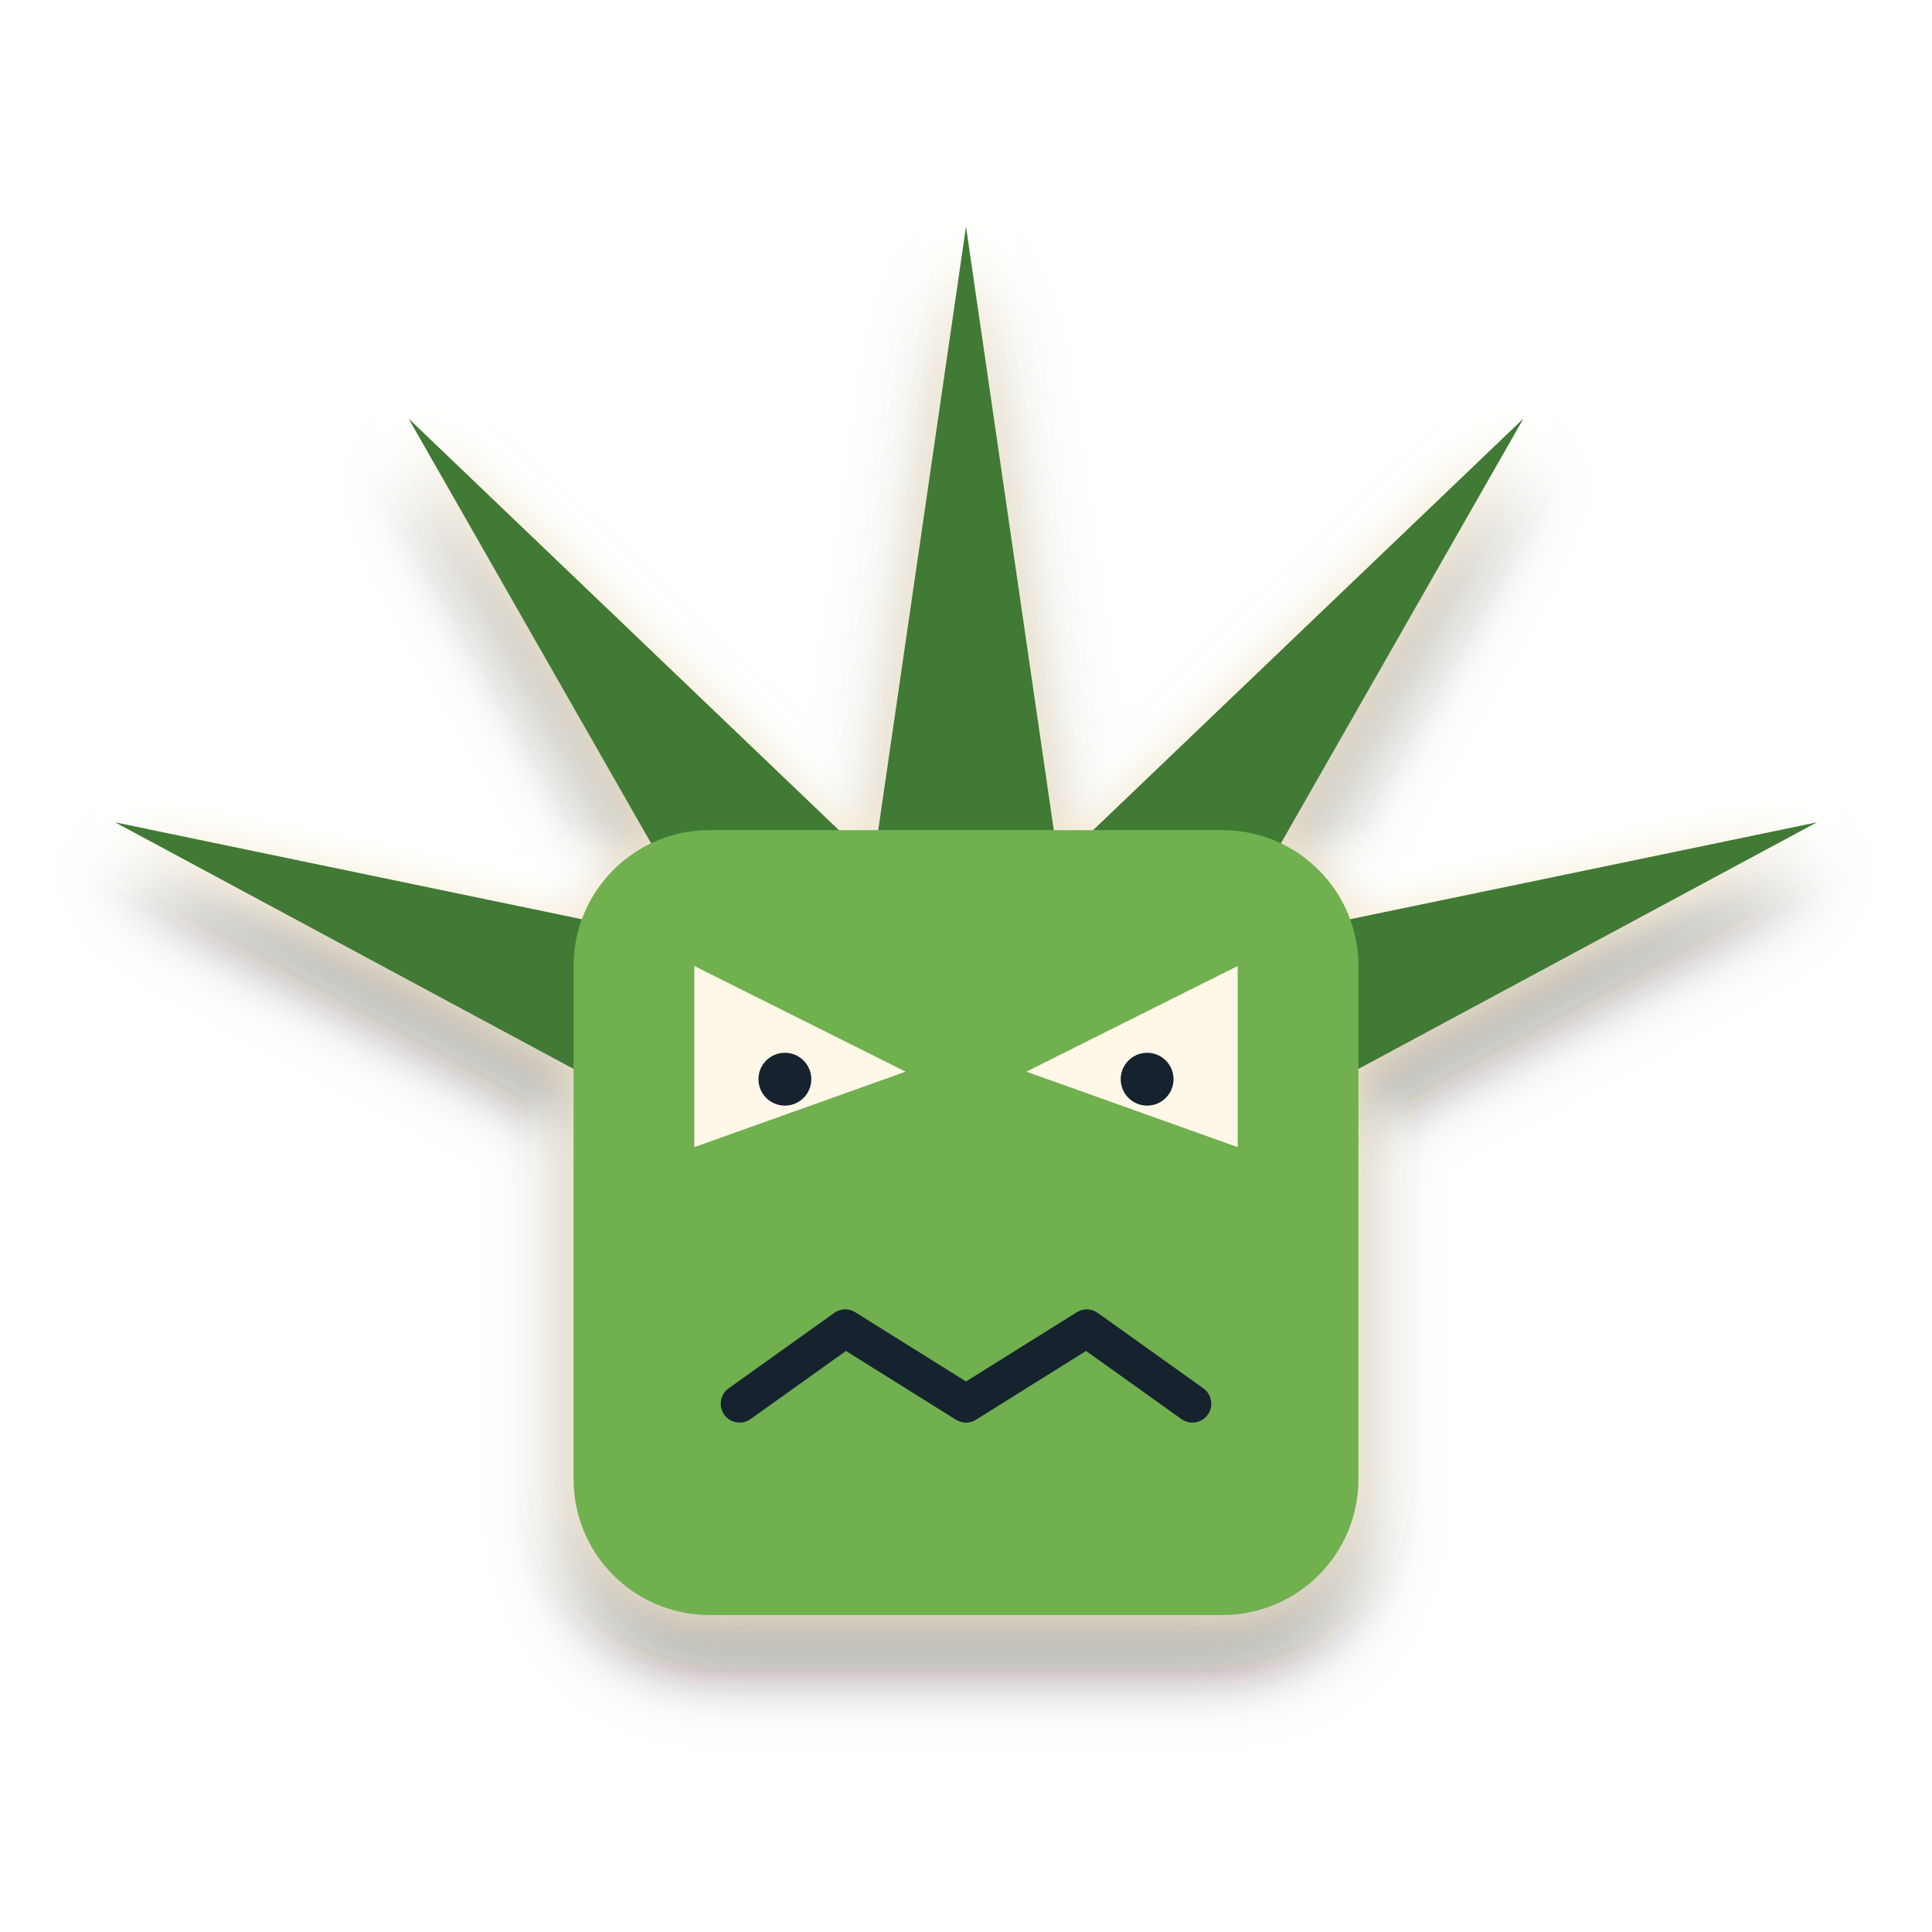
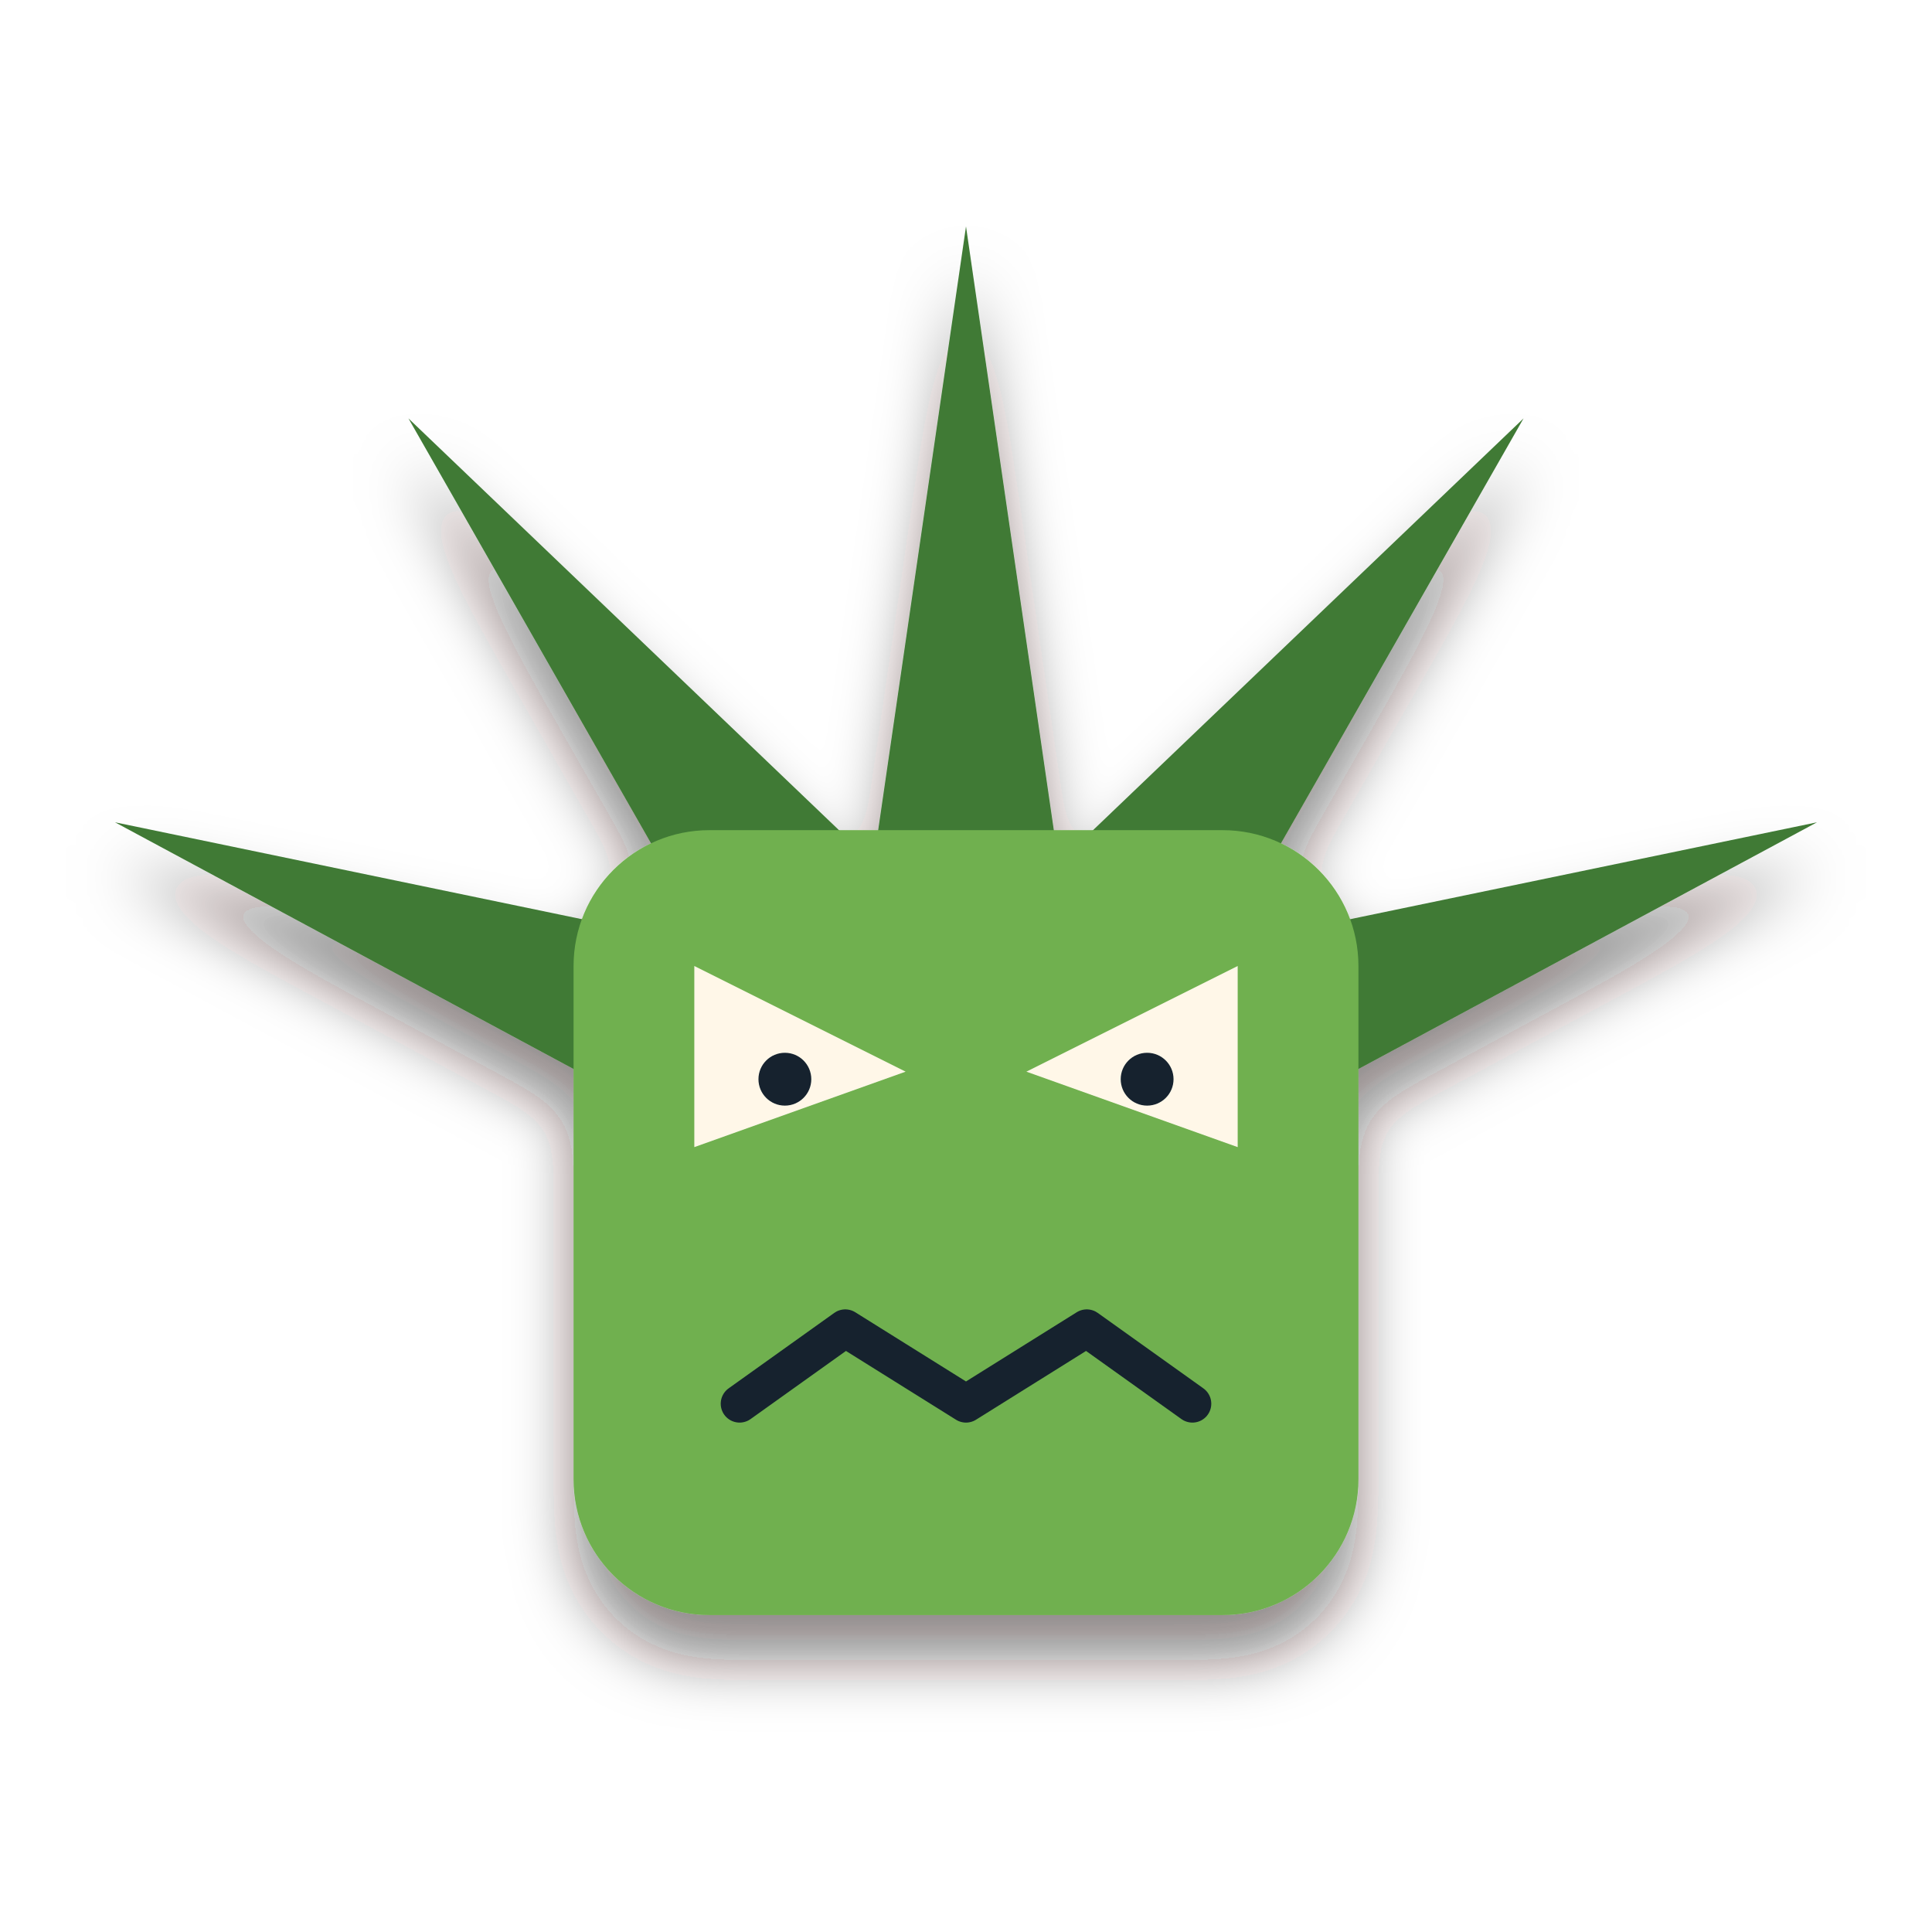
<svg xmlns="http://www.w3.org/2000/svg" viewBox="0 0 256 256" width="256" height="256">
  <defs>
    <filter id="glow" x="-20%" y="-20%" width="140%" height="140%">
-       <feDropShadow dx="0" dy="0" stdDeviation="3" flood-color="#fff1d0" flood-opacity="0.75" />
+       <feDropShadow dx="0" dy="0" stdDeviation="3" flood-color="#fff1d0" flood-opacity="0" />
    </filter>
    <filter id="shade" x="-20%" y="-20%" width="140%" height="150%">
      <feDropShadow dx="0" dy="6" stdDeviation="4" flood-color="#1a0f08" flood-opacity="0.5" />
    </filter>
  </defs>
  <g filter="url(#shade)">
    <g filter="url(#glow)">
      <defs>
    
    
  </defs>
      <g stroke-linejoin="round" stroke-linecap="round">
        <g fill="#3f7a35">
          <path d="M112 140 L128 30 L144 140 Z" transform="rotate(-70 128 150)" />
          <path d="M112 140 L128 30 L144 140 Z" transform="rotate(-38 128 150)" />
          <path d="M112 140 L128 30 L144 140 Z" transform="rotate(0 128 150)" />
          <path d="M112 140 L128 30 L144 140 Z" transform="rotate(38 128 150)" />
          <path d="M112 140 L128 30 L144 140 Z" transform="rotate(70 128 150)" />
        </g>
        <rect x="76" y="110" width="104" height="104" rx="18" fill="#6fb04f" />
        <path d="M92 128 L120 142 L92 152Z M164 128 L136 142 L164 152Z" fill="#fff7e8" />
        <circle cx="104" cy="143" r="3.5" fill="#13212e" />
        <circle cx="152" cy="143" r="3.5" fill="#13212e" />
        <path d="M98 186 L112 176 L128 186 L144 176 L158 186" fill="none" stroke="#13212e" stroke-width="5" />
      </g>
    </g>
  </g>
</svg>
